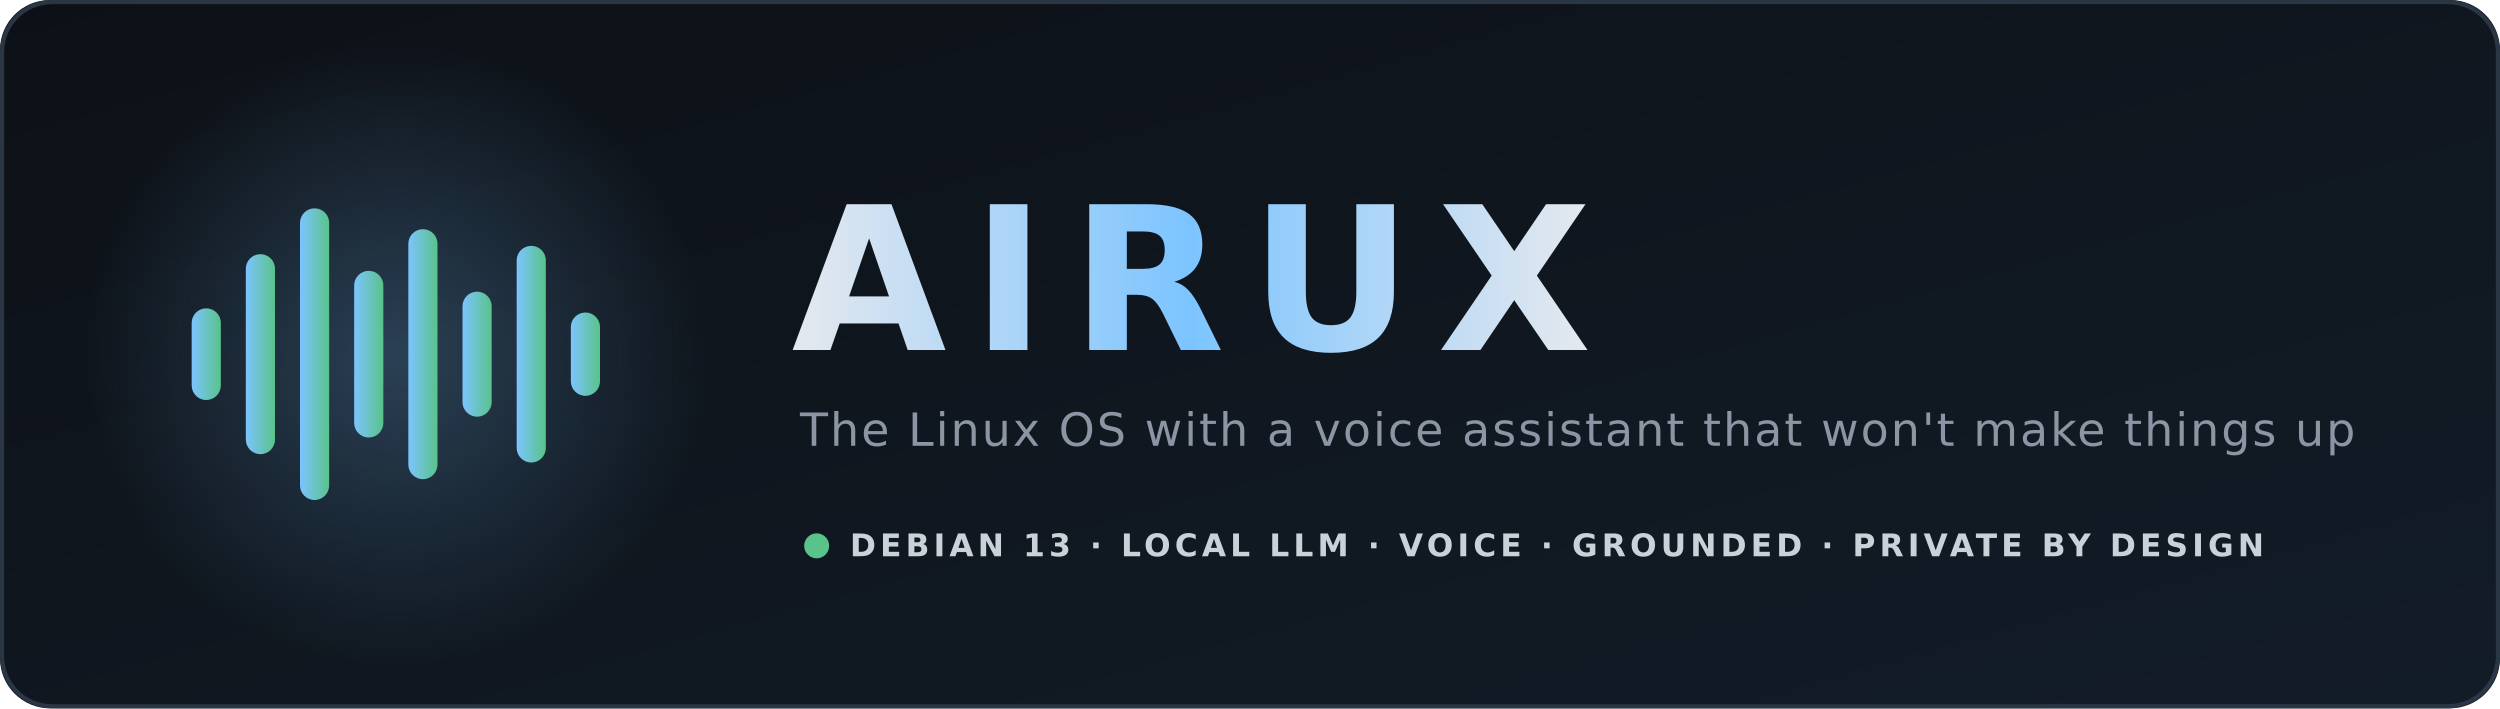
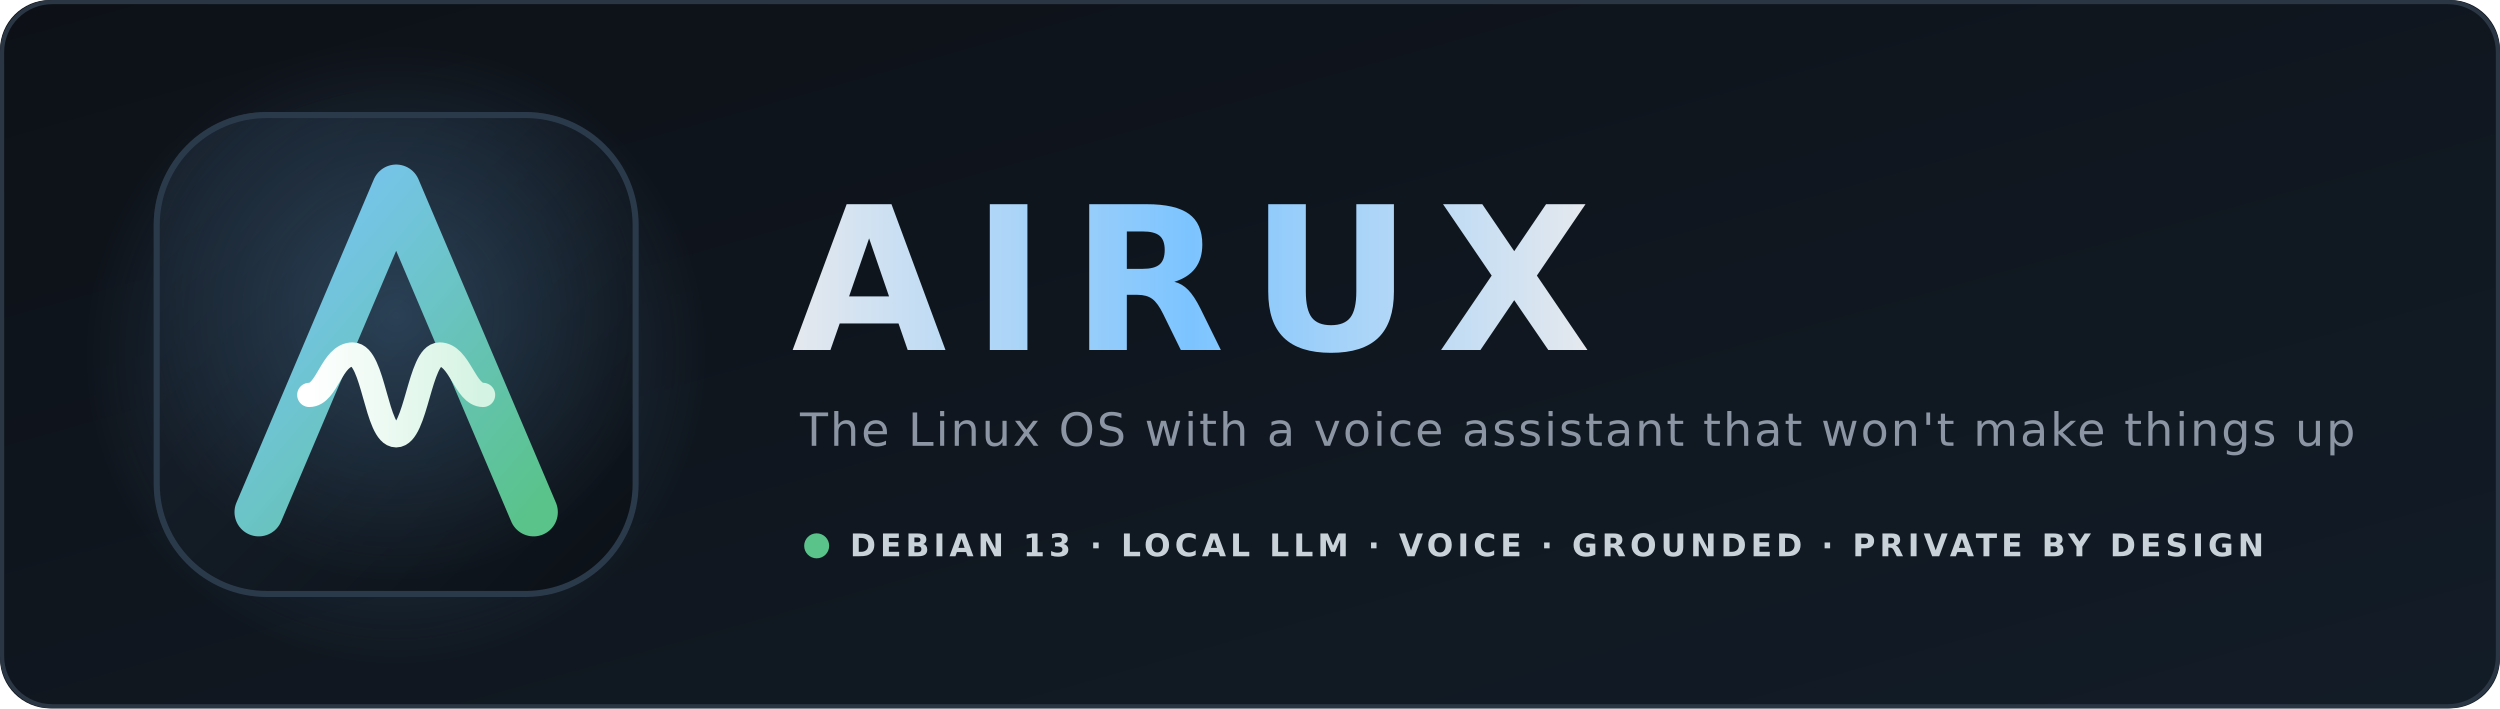
<svg xmlns="http://www.w3.org/2000/svg" viewBox="0 0 1200 340" width="1200" height="340" role="img" aria-label="AIRUX: a Debian-based OS with AIRA, a local voice assistant">
  <defs>
    <linearGradient id="bg" x1="0" y1="0" x2="1" y2="1">
      <stop offset="0" stop-color="#0d1117" />
      <stop offset="1" stop-color="#121c27" />
    </linearGradient>
    <linearGradient id="wave" x1="0" y1="0" x2="1" y2="0">
      <stop offset="0" stop-color="#7cc4ff" />
      <stop offset="1" stop-color="#59c38a" />
    </linearGradient>
    <linearGradient id="title" x1="0" y1="0" x2="1" y2="0">
      <stop offset="0" stop-color="#e6e9ee" />
      <stop offset="0.5" stop-color="#7cc4ff" />
      <stop offset="1" stop-color="#e6e9ee" />
      <animate attributeName="x1" values="-1;1" dur="6s" repeatCount="indefinite" />
      <animate attributeName="x2" values="0;2" dur="6s" repeatCount="indefinite" />
    </linearGradient>
    <radialGradient id="glow" cx="0.5" cy="0.5" r="0.5">
      <stop offset="0" stop-color="#7cc4ff" stop-opacity="0.25" />
      <stop offset="1" stop-color="#7cc4ff" stop-opacity="0" />
    </radialGradient>
    <style>
      .bar { fill: url(#wave); transform-box: fill-box; transform-origin: center; animation: talk 1.4s ease-in-out infinite; }
      @keyframes talk { 0%, 100% { transform: scaleY(0.35); } 50% { transform: scaleY(1); } }
      .sub { font: 400 22px 'Segoe UI', 'DejaVu Sans', Helvetica, Arial, sans-serif; fill: #8b95a3; letter-spacing: 1px; }
      .tag { font: 600 15px 'Segoe UI', 'DejaVu Sans', Helvetica, Arial, sans-serif; fill: #c9d1d9; letter-spacing: 2px; }
      .dot { fill: #59c38a; animation: blink 2s ease-in-out infinite; }
      @keyframes blink { 0%, 100% { opacity: 1; } 50% { opacity: 0.25; } }
    </style>
+     <linearGradient id="axl-tile" x1="0" y1="0" x2="1" y2="1">
+       <stop offset="0" stop-color="#1a2532" />
+       <stop offset="1" stop-color="#0b1016" />
+     </linearGradient>
+     <linearGradient id="axl-ink" x1="0" y1="0" x2="1" y2="1">
+       <stop offset="0" stop-color="#7cc4ff" />
+       <stop offset="1" stop-color="#59c38a" />
+     </linearGradient>
+     <linearGradient id="axl-wave" x1="0" y1="0" x2="1" y2="0">
+       <stop offset="0" stop-color="#ffffff" />
+       <stop offset="1" stop-color="#d4f3e2" />
+     </linearGradient>
+     <radialGradient id="axl-glow" cx="0.5" cy="0.42" r="0.55">
+       <stop offset="0" stop-color="#7cc4ff" stop-opacity="0.22" />
+       <stop offset="1" stop-color="#7cc4ff" stop-opacity="0" />
+     </radialGradient>
  </defs>
  <rect width="1200" height="340" rx="24" fill="url(#bg)" />
  <rect x="1" y="1" width="1198" height="338" rx="24" fill="none" stroke="#2b3644" stroke-width="2" />
  <circle cx="190" cy="170" r="150" fill="url(#glow)" />
-   <g transform="translate(92 170)">
-     <rect class="bar" x="0" y="-22" width="14" height="44" rx="7" style="animation-delay:0s" />
-     <rect class="bar" x="26" y="-48" width="14" height="96" rx="7" style="animation-delay:.15s" />
-     <rect class="bar" x="52" y="-70" width="14" height="140" rx="7" style="animation-delay:.3s" />
-     <rect class="bar" x="78" y="-40" width="14" height="80" rx="7" style="animation-delay:.45s" />
-     <rect class="bar" x="104" y="-60" width="14" height="120" rx="7" style="animation-delay:.6s" />
-     <rect class="bar" x="130" y="-30" width="14" height="60" rx="7" style="animation-delay:.75s" />
-     <rect class="bar" x="156" y="-52" width="14" height="104" rx="7" style="animation-delay:.9s" />
-     <rect class="bar" x="182" y="-20" width="14" height="40" rx="7" style="animation-delay:1.05s" />
+   <g transform="translate(66 46) scale(0.97)">
+     <rect x="8" y="8" width="240" height="240" rx="56" fill="url(#axl-tile)" />
+     <rect x="8" y="8" width="240" height="240" rx="56" fill="url(#axl-glow)" />
+     <rect x="9.5" y="9.5" width="237" height="237" rx="54.5" fill="none" stroke="#2b3a4b" stroke-width="3" />
+     <path d="M60 206 L128 46 L196 206" fill="none" stroke="url(#axl-ink)" stroke-width="24" stroke-linecap="round" stroke-linejoin="round" />
+     <path d="M85 148 C 94 148, 96 128, 106.5 128 S 118 168, 128 168 S 139.5 128, 149.5 128 S 162 148, 171 148" fill="none" stroke="url(#axl-wave)" stroke-width="12" stroke-linecap="round" stroke-linejoin="round" />
  </g>
  <text x="380" y="168" font-family="'Segoe UI', 'DejaVu Sans', Helvetica, Arial, sans-serif" font-size="96" font-weight="800" letter-spacing="12" fill="url(#title)">AIRUX</text>
  <text class="sub" x="384" y="214">The Linux OS with a voice assistant that won't make things up</text>
  <circle class="dot" cx="392" cy="262" r="6" />
  <text class="tag" x="408" y="267">DEBIAN 13 · LOCAL LLM · VOICE · GROUNDED · PRIVATE BY DESIGN</text>
</svg>
